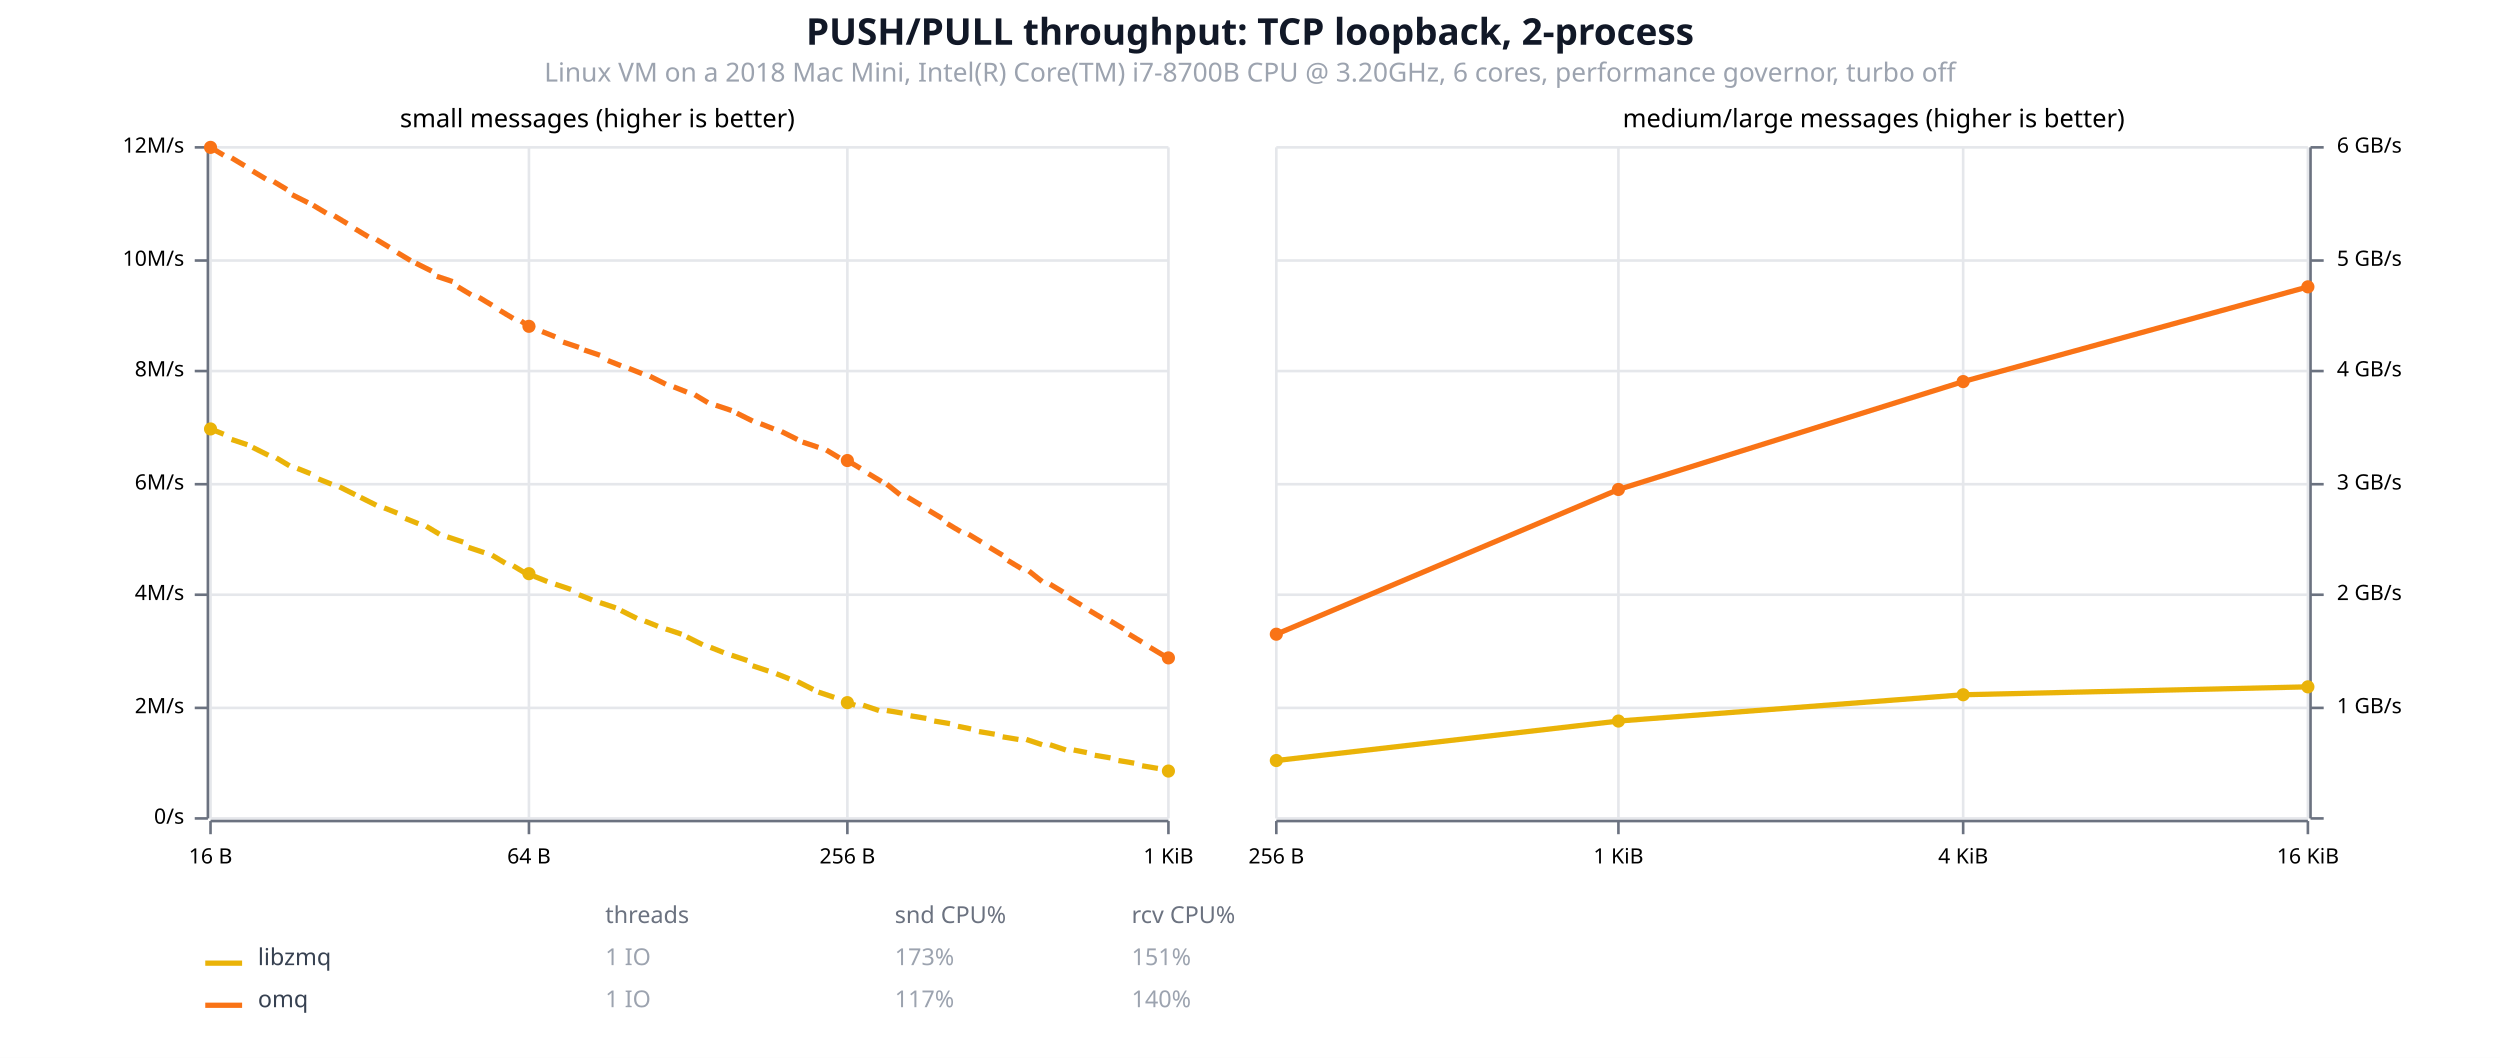
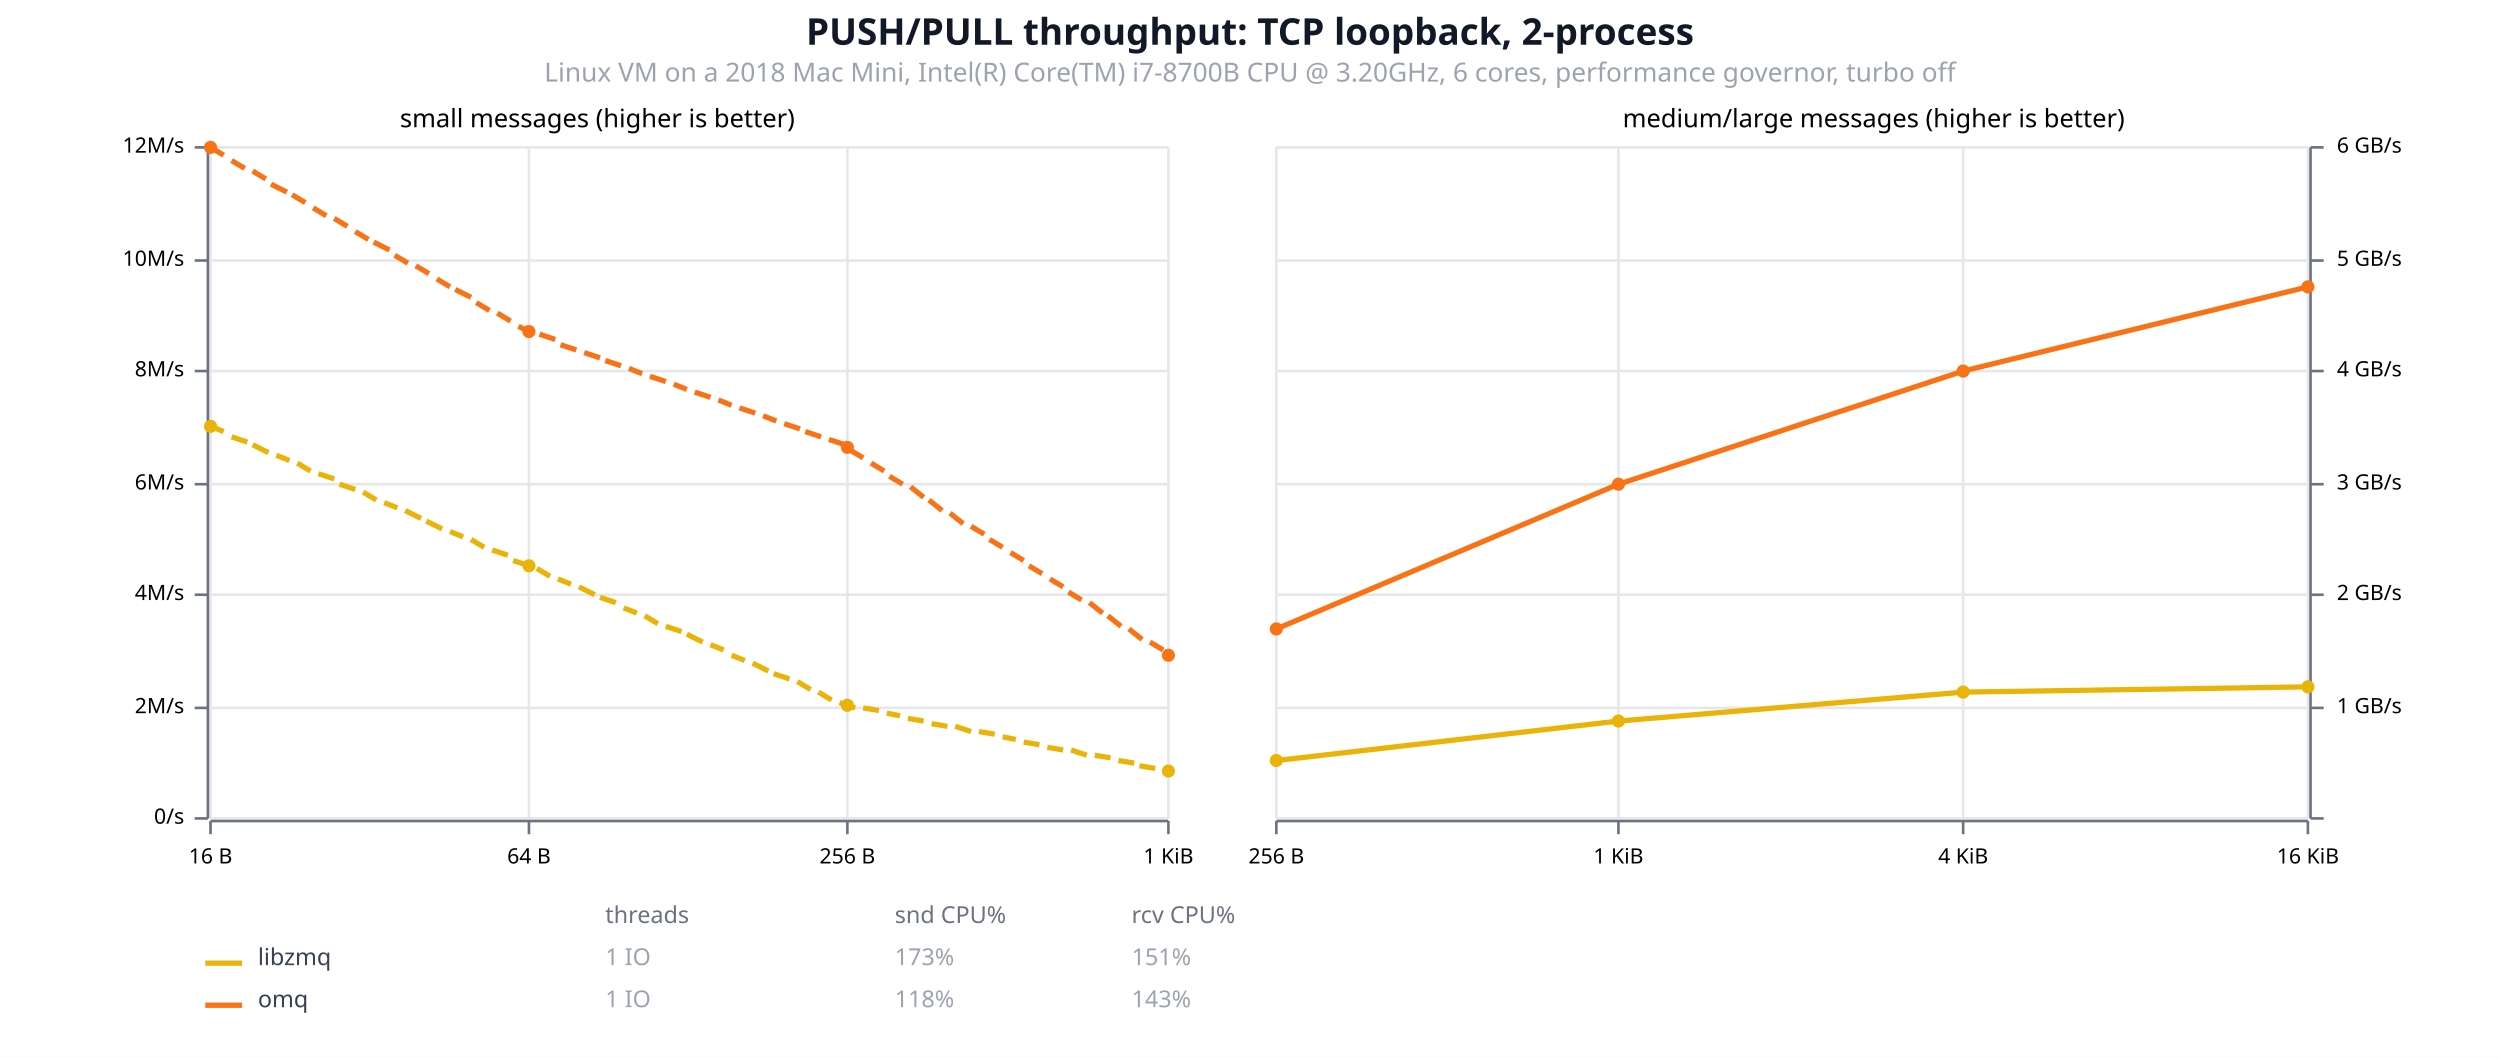
<svg xmlns="http://www.w3.org/2000/svg" viewBox="0 0 950 402" font-family="system-ui, -apple-system, sans-serif">
  <rect x="0" y="0" width="950" height="402" opacity="1" fill="#FFFFFF" stroke="none" />
  <text x="475" y="17" text-anchor="middle" font-family="sans-serif" font-size="14" font-weight="bold" fill="#111827">PUSH/PULL throughput: TCP loopback, 2-process</text>
  <text x="475" y="31" text-anchor="middle" font-family="sans-serif" font-size="10" fill="#9ca3af">Linux VM on a 2018 Mac Mini, Intel(R) Core(TM) i7-8700B CPU @ 3.20GHz, 6 cores, performance governor, turbo off</text>
  <text x="227" y="41" dy="0.76em" text-anchor="middle" font-family="sans-serif" font-size="9.677" opacity="1" fill="#000000">
small messages (higher is better)
</text>
  <line opacity="1" stroke="#E5E7EB" stroke-width="1" x1="80" y1="311" x2="80" y2="56" />
  <line opacity="1" stroke="#E5E7EB" stroke-width="1" x1="201" y1="311" x2="201" y2="56" />
  <line opacity="1" stroke="#E5E7EB" stroke-width="1" x1="322" y1="311" x2="322" y2="56" />
  <line opacity="1" stroke="#E5E7EB" stroke-width="1" x1="444" y1="311" x2="444" y2="56" />
  <line opacity="1" stroke="#E5E7EB" stroke-width="1" x1="80" y1="311" x2="444" y2="311" />
  <line opacity="1" stroke="#E5E7EB" stroke-width="1" x1="80" y1="269" x2="444" y2="269" />
  <line opacity="1" stroke="#E5E7EB" stroke-width="1" x1="80" y1="226" x2="444" y2="226" />
  <line opacity="1" stroke="#E5E7EB" stroke-width="1" x1="80" y1="184" x2="444" y2="184" />
  <line opacity="1" stroke="#E5E7EB" stroke-width="1" x1="80" y1="141" x2="444" y2="141" />
  <line opacity="1" stroke="#E5E7EB" stroke-width="1" x1="80" y1="99" x2="444" y2="99" />
  <line opacity="1" stroke="#E5E7EB" stroke-width="1" x1="80" y1="56" x2="444" y2="56" />
  <polyline fill="none" opacity="1" stroke="#6B7280" stroke-width="1" points="79,56 79,311 " />
  <text x="70" y="311" dy="0.5ex" text-anchor="end" font-family="sans-serif" font-size="8.065" opacity="1" fill="#000000">
0/s
</text>
  <polyline fill="none" opacity="1" stroke="#6B7280" stroke-width="1" points="74,311 79,311 " />
  <text x="70" y="269" dy="0.5ex" text-anchor="end" font-family="sans-serif" font-size="8.065" opacity="1" fill="#000000">
2M/s
</text>
  <polyline fill="none" opacity="1" stroke="#6B7280" stroke-width="1" points="74,269 79,269 " />
  <text x="70" y="226" dy="0.5ex" text-anchor="end" font-family="sans-serif" font-size="8.065" opacity="1" fill="#000000">
4M/s
</text>
  <polyline fill="none" opacity="1" stroke="#6B7280" stroke-width="1" points="74,226 79,226 " />
  <text x="70" y="184" dy="0.5ex" text-anchor="end" font-family="sans-serif" font-size="8.065" opacity="1" fill="#000000">
6M/s
</text>
  <polyline fill="none" opacity="1" stroke="#6B7280" stroke-width="1" points="74,184 79,184 " />
  <text x="70" y="141" dy="0.5ex" text-anchor="end" font-family="sans-serif" font-size="8.065" opacity="1" fill="#000000">
8M/s
</text>
  <polyline fill="none" opacity="1" stroke="#6B7280" stroke-width="1" points="74,141 79,141 " />
  <text x="70" y="99" dy="0.5ex" text-anchor="end" font-family="sans-serif" font-size="8.065" opacity="1" fill="#000000">
10M/s
</text>
  <polyline fill="none" opacity="1" stroke="#6B7280" stroke-width="1" points="74,99 79,99 " />
  <text x="70" y="56" dy="0.5ex" text-anchor="end" font-family="sans-serif" font-size="8.065" opacity="1" fill="#000000">
12M/s
</text>
  <polyline fill="none" opacity="1" stroke="#6B7280" stroke-width="1" points="74,56 79,56 " />
  <polyline fill="none" opacity="1" stroke="#6B7280" stroke-width="1" points="80,312 444,312 " />
  <text x="80" y="322" dy="0.76em" text-anchor="middle" font-family="sans-serif" font-size="8.065" opacity="1" fill="#000000">
16 B
</text>
  <polyline fill="none" opacity="1" stroke="#6B7280" stroke-width="1" points="80,312 80,317 " />
  <text x="201" y="322" dy="0.76em" text-anchor="middle" font-family="sans-serif" font-size="8.065" opacity="1" fill="#000000">
64 B
</text>
  <polyline fill="none" opacity="1" stroke="#6B7280" stroke-width="1" points="201,312 201,317 " />
  <text x="322" y="322" dy="0.76em" text-anchor="middle" font-family="sans-serif" font-size="8.065" opacity="1" fill="#000000">
256 B
</text>
  <polyline fill="none" opacity="1" stroke="#6B7280" stroke-width="1" points="322,312 322,317 " />
  <text x="444" y="322" dy="0.76em" text-anchor="middle" font-family="sans-serif" font-size="8.065" opacity="1" fill="#000000">
1 KiB
</text>
  <polyline fill="none" opacity="1" stroke="#6B7280" stroke-width="1" points="444,312 444,317 " />
-   <polyline fill="none" opacity="1" stroke="#EAB308" stroke-width="2" points="80,163 85,165 " />
-   <polyline fill="none" opacity="1" stroke="#EAB308" stroke-width="2" points="88,167 94,169 " />
-   <polyline fill="none" opacity="1" stroke="#EAB308" stroke-width="2" points="96,170 102,173 " />
-   <polyline fill="none" opacity="1" stroke="#EAB308" stroke-width="2" points="105,174 110,177 " />
-   <polyline fill="none" opacity="1" stroke="#EAB308" stroke-width="2" points="113,178 118,180 " />
-   <polyline fill="none" opacity="1" stroke="#EAB308" stroke-width="2" points="121,182 126,184 " />
-   <polyline fill="none" opacity="1" stroke="#EAB308" stroke-width="2" points="129,185 135,188 " />
-   <polyline fill="none" opacity="1" stroke="#EAB308" stroke-width="2" points="137,189 143,192 " />
-   <polyline fill="none" opacity="1" stroke="#EAB308" stroke-width="2" points="146,193 151,195 " />
-   <polyline fill="none" opacity="1" stroke="#EAB308" stroke-width="2" points="154,197 159,199 " />
-   <polyline fill="none" opacity="1" stroke="#EAB308" stroke-width="2" points="162,200 167,203 " />
-   <polyline fill="none" opacity="1" stroke="#EAB308" stroke-width="2" points="170,204 176,206 " />
-   <polyline fill="none" opacity="1" stroke="#EAB308" stroke-width="2" points="178,208 184,210 " />
-   <polyline fill="none" opacity="1" stroke="#EAB308" stroke-width="2" points="187,211 192,214 " />
-   <polyline fill="none" opacity="1" stroke="#EAB308" stroke-width="2" points="195,215 200,218 " />
-   <polyline fill="none" opacity="1" stroke="#EAB308" stroke-width="2" points="203,219 208,221 " />
-   <polyline fill="none" opacity="1" stroke="#EAB308" stroke-width="2" points="211,222 217,224 " />
-   <polyline fill="none" opacity="1" stroke="#EAB308" stroke-width="2" points="220,226 225,228 " />
-   <polyline fill="none" opacity="1" stroke="#EAB308" stroke-width="2" points="228,229 234,231 " />
-   <polyline fill="none" opacity="1" stroke="#EAB308" stroke-width="2" points="236,232 242,235 " />
-   <polyline fill="none" opacity="1" stroke="#EAB308" stroke-width="2" points="245,236 250,238 " />
-   <polyline fill="none" opacity="1" stroke="#EAB308" stroke-width="2" points="253,239 259,241 " />
-   <polyline fill="none" opacity="1" stroke="#EAB308" stroke-width="2" points="261,242 267,245 " />
-   <polyline fill="none" opacity="1" stroke="#EAB308" stroke-width="2" points="270,246 275,248 " />
-   <polyline fill="none" opacity="1" stroke="#EAB308" stroke-width="2" points="278,249 284,251 " />
-   <polyline fill="none" opacity="1" stroke="#EAB308" stroke-width="2" points="286,253 292,255 " />
-   <polyline fill="none" opacity="1" stroke="#EAB308" stroke-width="2" points="295,256 300,258 " />
-   <polyline fill="none" opacity="1" stroke="#EAB308" stroke-width="2" points="303,259 309,262 " />
-   <polyline fill="none" opacity="1" stroke="#EAB308" stroke-width="2" points="311,263 317,265 " />
-   <polyline fill="none" opacity="1" stroke="#EAB308" stroke-width="2" points="320,266 322,267 325,268 " />
-   <polyline fill="none" opacity="1" stroke="#EAB308" stroke-width="2" points="328,268 334,270 " />
-   <polyline fill="none" opacity="1" stroke="#EAB308" stroke-width="2" points="337,270 343,271 " />
-   <polyline fill="none" opacity="1" stroke="#EAB308" stroke-width="2" points="346,272 352,273 " />
-   <polyline fill="none" opacity="1" stroke="#EAB308" stroke-width="2" points="355,274 361,275 " />
-   <polyline fill="none" opacity="1" stroke="#EAB308" stroke-width="2" points="364,276 369,277 " />
+   <polyline fill="none" opacity="1" stroke="#EAB308" stroke-width="2" points="80,162 85,164 " />
+   <polyline fill="none" opacity="1" stroke="#EAB308" stroke-width="2" points="88,166 94,168 " />
+   <polyline fill="none" opacity="1" stroke="#EAB308" stroke-width="2" points="96,169 102,172 " />
+   <polyline fill="none" opacity="1" stroke="#EAB308" stroke-width="2" points="105,173 110,175 " />
+   <polyline fill="none" opacity="1" stroke="#EAB308" stroke-width="2" points="113,176 118,179 " />
+   <polyline fill="none" opacity="1" stroke="#EAB308" stroke-width="2" points="121,180 127,182 " />
+   <polyline fill="none" opacity="1" stroke="#EAB308" stroke-width="2" points="129,184 135,186 " />
+   <polyline fill="none" opacity="1" stroke="#EAB308" stroke-width="2" points="138,187 143,190 " />
+   <polyline fill="none" opacity="1" stroke="#EAB308" stroke-width="2" points="146,191 151,193 " />
+   <polyline fill="none" opacity="1" stroke="#EAB308" stroke-width="2" points="154,194 160,197 " />
+   <polyline fill="none" opacity="1" stroke="#EAB308" stroke-width="2" points="162,198 168,201 " />
+   <polyline fill="none" opacity="1" stroke="#EAB308" stroke-width="2" points="171,202 176,204 " />
+   <polyline fill="none" opacity="1" stroke="#EAB308" stroke-width="2" points="179,205 184,208 " />
+   <polyline fill="none" opacity="1" stroke="#EAB308" stroke-width="2" points="187,209 193,211 " />
+   <polyline fill="none" opacity="1" stroke="#EAB308" stroke-width="2" points="195,213 201,215 " />
+   <polyline fill="none" opacity="1" stroke="#EAB308" stroke-width="2" points="204,216 209,219 " />
+   <polyline fill="none" opacity="1" stroke="#EAB308" stroke-width="2" points="212,220 217,222 " />
+   <polyline fill="none" opacity="1" stroke="#EAB308" stroke-width="2" points="220,223 226,226 " />
+   <polyline fill="none" opacity="1" stroke="#EAB308" stroke-width="2" points="228,227 234,229 " />
+   <polyline fill="none" opacity="1" stroke="#EAB308" stroke-width="2" points="237,231 242,233 " />
+   <polyline fill="none" opacity="1" stroke="#EAB308" stroke-width="2" points="245,234 250,237 " />
+   <polyline fill="none" opacity="1" stroke="#EAB308" stroke-width="2" points="253,238 259,240 " />
+   <polyline fill="none" opacity="1" stroke="#EAB308" stroke-width="2" points="261,241 267,244 " />
+   <polyline fill="none" opacity="1" stroke="#EAB308" stroke-width="2" points="270,245 275,247 " />
+   <polyline fill="none" opacity="1" stroke="#EAB308" stroke-width="2" points="278,249 283,251 " />
+   <polyline fill="none" opacity="1" stroke="#EAB308" stroke-width="2" points="286,252 292,255 " />
+   <polyline fill="none" opacity="1" stroke="#EAB308" stroke-width="2" points="294,256 300,258 " />
+   <polyline fill="none" opacity="1" stroke="#EAB308" stroke-width="2" points="303,259 308,262 " />
+   <polyline fill="none" opacity="1" stroke="#EAB308" stroke-width="2" points="311,263 316,266 " />
+   <polyline fill="none" opacity="1" stroke="#EAB308" stroke-width="2" points="319,267 322,268 325,269 " />
+   <polyline fill="none" opacity="1" stroke="#EAB308" stroke-width="2" points="328,269 334,270 " />
+   <polyline fill="none" opacity="1" stroke="#EAB308" stroke-width="2" points="337,271 342,272 " />
+   <polyline fill="none" opacity="1" stroke="#EAB308" stroke-width="2" points="345,273 351,274 " />
+   <polyline fill="none" opacity="1" stroke="#EAB308" stroke-width="2" points="354,275 360,276 " />
+   <polyline fill="none" opacity="1" stroke="#EAB308" stroke-width="2" points="363,276 369,278 " />
  <polyline fill="none" opacity="1" stroke="#EAB308" stroke-width="2" points="372,278 378,279 " />
-   <polyline fill="none" opacity="1" stroke="#EAB308" stroke-width="2" points="381,280 387,281 " />
-   <polyline fill="none" opacity="1" stroke="#EAB308" stroke-width="2" points="390,281 396,283 " />
-   <polyline fill="none" opacity="1" stroke="#EAB308" stroke-width="2" points="399,283 405,285 " />
-   <polyline fill="none" opacity="1" stroke="#EAB308" stroke-width="2" points="408,285 413,286 " />
+   <polyline fill="none" opacity="1" stroke="#EAB308" stroke-width="2" points="381,280 386,281 " />
+   <polyline fill="none" opacity="1" stroke="#EAB308" stroke-width="2" points="389,282 395,283 " />
+   <polyline fill="none" opacity="1" stroke="#EAB308" stroke-width="2" points="398,284 404,285 " />
+   <polyline fill="none" opacity="1" stroke="#EAB308" stroke-width="2" points="407,285 413,287 " />
  <polyline fill="none" opacity="1" stroke="#EAB308" stroke-width="2" points="416,287 422,288 " />
  <polyline fill="none" opacity="1" stroke="#EAB308" stroke-width="2" points="425,289 431,290 " />
-   <polyline fill="none" opacity="1" stroke="#EAB308" stroke-width="2" points="434,291 440,292 " />
-   <polyline fill="none" opacity="1" stroke="#EAB308" stroke-width="2" points="443,293 444,293 " />
-   <circle cx="80" cy="163" r="2.5" opacity="1" fill="#EAB308" stroke="none" stroke-width="1" />
-   <circle cx="201" cy="218" r="2.5" opacity="1" fill="#EAB308" stroke="none" stroke-width="1" />
-   <circle cx="322" cy="267" r="2.5" opacity="1" fill="#EAB308" stroke="none" stroke-width="1" />
+   <polyline fill="none" opacity="1" stroke="#EAB308" stroke-width="2" points="433,291 439,292 " />
+   <polyline fill="none" opacity="1" stroke="#EAB308" stroke-width="2" points="442,293 444,293 " />
+   <circle cx="80" cy="162" r="2.5" opacity="1" fill="#EAB308" stroke="none" stroke-width="1" />
+   <circle cx="201" cy="215" r="2.5" opacity="1" fill="#EAB308" stroke="none" stroke-width="1" />
+   <circle cx="322" cy="268" r="2.5" opacity="1" fill="#EAB308" stroke="none" stroke-width="1" />
  <circle cx="444" cy="293" r="2.5" opacity="1" fill="#EAB308" stroke="none" stroke-width="1" />
  <polyline fill="none" opacity="1" stroke="#F97316" stroke-width="2" points="80,56 85,59 " />
-   <polyline fill="none" opacity="1" stroke="#F97316" stroke-width="2" points="88,60 93,63 " />
+   <polyline fill="none" opacity="1" stroke="#F97316" stroke-width="2" points="88,61 93,64 " />
  <polyline fill="none" opacity="1" stroke="#F97316" stroke-width="2" points="96,65 101,68 " />
-   <polyline fill="none" opacity="1" stroke="#F97316" stroke-width="2" points="104,69 109,72 " />
-   <polyline fill="none" opacity="1" stroke="#F97316" stroke-width="2" points="111,74 117,77 " />
-   <polyline fill="none" opacity="1" stroke="#F97316" stroke-width="2" points="119,78 124,81 " />
-   <polyline fill="none" opacity="1" stroke="#F97316" stroke-width="2" points="127,82 132,85 " />
-   <polyline fill="none" opacity="1" stroke="#F97316" stroke-width="2" points="135,87 140,90 " />
-   <polyline fill="none" opacity="1" stroke="#F97316" stroke-width="2" points="143,91 148,94 " />
-   <polyline fill="none" opacity="1" stroke="#F97316" stroke-width="2" points="151,96 156,99 " />
-   <polyline fill="none" opacity="1" stroke="#F97316" stroke-width="2" points="158,100 164,103 " />
-   <polyline fill="none" opacity="1" stroke="#F97316" stroke-width="2" points="166,105 172,107 " />
-   <polyline fill="none" opacity="1" stroke="#F97316" stroke-width="2" points="174,109 179,112 " />
-   <polyline fill="none" opacity="1" stroke="#F97316" stroke-width="2" points="182,113 187,116 " />
-   <polyline fill="none" opacity="1" stroke="#F97316" stroke-width="2" points="190,118 195,121 " />
-   <polyline fill="none" opacity="1" stroke="#F97316" stroke-width="2" points="198,122 201,124 203,125 " />
-   <polyline fill="none" opacity="1" stroke="#F97316" stroke-width="2" points="206,126 211,128 " />
-   <polyline fill="none" opacity="1" stroke="#F97316" stroke-width="2" points="214,130 220,132 " />
-   <polyline fill="none" opacity="1" stroke="#F97316" stroke-width="2" points="222,133 228,135 " />
-   <polyline fill="none" opacity="1" stroke="#F97316" stroke-width="2" points="231,137 236,139 " />
+   <polyline fill="none" opacity="1" stroke="#F97316" stroke-width="2" points="103,70 109,73 " />
+   <polyline fill="none" opacity="1" stroke="#F97316" stroke-width="2" points="111,74 116,77 " />
+   <polyline fill="none" opacity="1" stroke="#F97316" stroke-width="2" points="119,79 124,82 " />
+   <polyline fill="none" opacity="1" stroke="#F97316" stroke-width="2" points="127,83 132,86 " />
+   <polyline fill="none" opacity="1" stroke="#F97316" stroke-width="2" points="135,88 140,91 " />
+   <polyline fill="none" opacity="1" stroke="#F97316" stroke-width="2" points="142,92 148,95 " />
+   <polyline fill="none" opacity="1" stroke="#F97316" stroke-width="2" points="150,97 155,100 " />
+   <polyline fill="none" opacity="1" stroke="#F97316" stroke-width="2" points="158,101 163,104 " />
+   <polyline fill="none" opacity="1" stroke="#F97316" stroke-width="2" points="166,106 171,109 " />
+   <polyline fill="none" opacity="1" stroke="#F97316" stroke-width="2" points="173,110 179,113 " />
+   <polyline fill="none" opacity="1" stroke="#F97316" stroke-width="2" points="181,115 186,118 " />
+   <polyline fill="none" opacity="1" stroke="#F97316" stroke-width="2" points="189,119 194,122 " />
+   <polyline fill="none" opacity="1" stroke="#F97316" stroke-width="2" points="197,124 201,126 202,126 " />
+   <polyline fill="none" opacity="1" stroke="#F97316" stroke-width="2" points="205,127 211,129 " />
+   <polyline fill="none" opacity="1" stroke="#F97316" stroke-width="2" points="213,131 219,133 " />
+   <polyline fill="none" opacity="1" stroke="#F97316" stroke-width="2" points="222,134 228,136 " />
+   <polyline fill="none" opacity="1" stroke="#F97316" stroke-width="2" points="230,137 236,139 " />
  <polyline fill="none" opacity="1" stroke="#F97316" stroke-width="2" points="239,140 244,142 " />
-   <polyline fill="none" opacity="1" stroke="#F97316" stroke-width="2" points="247,143 253,146 " />
-   <polyline fill="none" opacity="1" stroke="#F97316" stroke-width="2" points="256,147 261,149 " />
-   <polyline fill="none" opacity="1" stroke="#F97316" stroke-width="2" points="264,150 269,153 " />
-   <polyline fill="none" opacity="1" stroke="#F97316" stroke-width="2" points="272,154 278,156 " />
-   <polyline fill="none" opacity="1" stroke="#F97316" stroke-width="2" points="280,157 286,160 " />
-   <polyline fill="none" opacity="1" stroke="#F97316" stroke-width="2" points="289,161 294,163 " />
-   <polyline fill="none" opacity="1" stroke="#F97316" stroke-width="2" points="297,164 303,167 " />
-   <polyline fill="none" opacity="1" stroke="#F97316" stroke-width="2" points="305,168 311,170 " />
-   <polyline fill="none" opacity="1" stroke="#F97316" stroke-width="2" points="314,171 319,174 " />
-   <polyline fill="none" opacity="1" stroke="#F97316" stroke-width="2" points="322,175 322,175 327,178 " />
-   <polyline fill="none" opacity="1" stroke="#F97316" stroke-width="2" points="330,180 335,183 " />
-   <polyline fill="none" opacity="1" stroke="#F97316" stroke-width="2" points="337,184 342,188 " />
-   <polyline fill="none" opacity="1" stroke="#F97316" stroke-width="2" points="345,189 350,192 " />
-   <polyline fill="none" opacity="1" stroke="#F97316" stroke-width="2" points="353,194 358,197 " />
-   <polyline fill="none" opacity="1" stroke="#F97316" stroke-width="2" points="360,199 365,202 " />
-   <polyline fill="none" opacity="1" stroke="#F97316" stroke-width="2" points="368,203 373,206 " />
-   <polyline fill="none" opacity="1" stroke="#F97316" stroke-width="2" points="376,208 381,211 " />
-   <polyline fill="none" opacity="1" stroke="#F97316" stroke-width="2" points="383,213 388,216 " />
-   <polyline fill="none" opacity="1" stroke="#F97316" stroke-width="2" points="391,217 396,221 " />
-   <polyline fill="none" opacity="1" stroke="#F97316" stroke-width="2" points="399,222 404,225 " />
-   <polyline fill="none" opacity="1" stroke="#F97316" stroke-width="2" points="406,227 411,230 " />
-   <polyline fill="none" opacity="1" stroke="#F97316" stroke-width="2" points="414,232 419,235 " />
-   <polyline fill="none" opacity="1" stroke="#F97316" stroke-width="2" points="422,236 427,239 " />
-   <polyline fill="none" opacity="1" stroke="#F97316" stroke-width="2" points="429,241 434,244 " />
-   <polyline fill="none" opacity="1" stroke="#F97316" stroke-width="2" points="437,246 442,249 " />
+   <polyline fill="none" opacity="1" stroke="#F97316" stroke-width="2" points="247,143 253,145 " />
+   <polyline fill="none" opacity="1" stroke="#F97316" stroke-width="2" points="256,146 261,148 " />
+   <polyline fill="none" opacity="1" stroke="#F97316" stroke-width="2" points="264,149 270,151 " />
+   <polyline fill="none" opacity="1" stroke="#F97316" stroke-width="2" points="273,152 278,154 " />
+   <polyline fill="none" opacity="1" stroke="#F97316" stroke-width="2" points="281,155 287,157 " />
+   <polyline fill="none" opacity="1" stroke="#F97316" stroke-width="2" points="290,158 295,160 " />
+   <polyline fill="none" opacity="1" stroke="#F97316" stroke-width="2" points="298,161 304,163 " />
+   <polyline fill="none" opacity="1" stroke="#F97316" stroke-width="2" points="306,164 312,166 " />
+   <polyline fill="none" opacity="1" stroke="#F97316" stroke-width="2" points="315,167 321,169 " />
+   <polyline fill="none" opacity="1" stroke="#F97316" stroke-width="2" points="323,171 328,174 " />
+   <polyline fill="none" opacity="1" stroke="#F97316" stroke-width="2" points="331,176 336,179 " />
+   <polyline fill="none" opacity="1" stroke="#F97316" stroke-width="2" points="338,181 343,184 " />
+   <polyline fill="none" opacity="1" stroke="#F97316" stroke-width="2" points="346,185 351,189 " />
+   <polyline fill="none" opacity="1" stroke="#F97316" stroke-width="2" points="353,190 358,194 " />
+   <polyline fill="none" opacity="1" stroke="#F97316" stroke-width="2" points="361,195 366,199 " />
+   <polyline fill="none" opacity="1" stroke="#F97316" stroke-width="2" points="369,200 374,203 " />
+   <polyline fill="none" opacity="1" stroke="#F97316" stroke-width="2" points="376,205 381,208 " />
+   <polyline fill="none" opacity="1" stroke="#F97316" stroke-width="2" points="384,210 389,213 " />
+   <polyline fill="none" opacity="1" stroke="#F97316" stroke-width="2" points="391,215 396,218 " />
+   <polyline fill="none" opacity="1" stroke="#F97316" stroke-width="2" points="399,220 404,223 " />
+   <polyline fill="none" opacity="1" stroke="#F97316" stroke-width="2" points="406,225 411,228 " />
+   <polyline fill="none" opacity="1" stroke="#F97316" stroke-width="2" points="414,229 419,233 " />
+   <polyline fill="none" opacity="1" stroke="#F97316" stroke-width="2" points="421,234 426,238 " />
+   <polyline fill="none" opacity="1" stroke="#F97316" stroke-width="2" points="429,239 434,243 " />
+   <polyline fill="none" opacity="1" stroke="#F97316" stroke-width="2" points="437,244 442,247 " />
  <circle cx="80" cy="56" r="2.5" opacity="1" fill="#F97316" stroke="none" stroke-width="1" />
-   <circle cx="201" cy="124" r="2.5" opacity="1" fill="#F97316" stroke="none" stroke-width="1" />
-   <circle cx="322" cy="175" r="2.5" opacity="1" fill="#F97316" stroke="none" stroke-width="1" />
-   <circle cx="444" cy="250" r="2.5" opacity="1" fill="#F97316" stroke="none" stroke-width="1" />
+   <circle cx="201" cy="126" r="2.5" opacity="1" fill="#F97316" stroke="none" stroke-width="1" />
+   <circle cx="322" cy="170" r="2.5" opacity="1" fill="#F97316" stroke="none" stroke-width="1" />
+   <circle cx="444" cy="249" r="2.5" opacity="1" fill="#F97316" stroke="none" stroke-width="1" />
  <text x="712" y="41" dy="0.76em" text-anchor="middle" font-family="sans-serif" font-size="9.677" opacity="1" fill="#000000">
medium/large messages (higher is better)
</text>
  <line opacity="1" stroke="#E5E7EB" stroke-width="1" x1="485" y1="311" x2="485" y2="56" />
  <line opacity="1" stroke="#E5E7EB" stroke-width="1" x1="615" y1="311" x2="615" y2="56" />
  <line opacity="1" stroke="#E5E7EB" stroke-width="1" x1="746" y1="311" x2="746" y2="56" />
  <line opacity="1" stroke="#E5E7EB" stroke-width="1" x1="877" y1="311" x2="877" y2="56" />
  <line opacity="1" stroke="#E5E7EB" stroke-width="1" x1="485" y1="311" x2="877" y2="311" />
  <line opacity="1" stroke="#E5E7EB" stroke-width="1" x1="485" y1="269" x2="877" y2="269" />
  <line opacity="1" stroke="#E5E7EB" stroke-width="1" x1="485" y1="226" x2="877" y2="226" />
  <line opacity="1" stroke="#E5E7EB" stroke-width="1" x1="485" y1="184" x2="877" y2="184" />
  <line opacity="1" stroke="#E5E7EB" stroke-width="1" x1="485" y1="141" x2="877" y2="141" />
  <line opacity="1" stroke="#E5E7EB" stroke-width="1" x1="485" y1="99" x2="877" y2="99" />
  <line opacity="1" stroke="#E5E7EB" stroke-width="1" x1="485" y1="56" x2="877" y2="56" />
  <polyline fill="none" opacity="1" stroke="#6B7280" stroke-width="1" points="485,312 877,312 " />
  <text x="485" y="322" dy="0.76em" text-anchor="middle" font-family="sans-serif" font-size="8.065" opacity="1" fill="#000000">
256 B
</text>
  <polyline fill="none" opacity="1" stroke="#6B7280" stroke-width="1" points="485,312 485,317 " />
  <text x="615" y="322" dy="0.76em" text-anchor="middle" font-family="sans-serif" font-size="8.065" opacity="1" fill="#000000">
1 KiB
</text>
  <polyline fill="none" opacity="1" stroke="#6B7280" stroke-width="1" points="615,312 615,317 " />
  <text x="746" y="322" dy="0.76em" text-anchor="middle" font-family="sans-serif" font-size="8.065" opacity="1" fill="#000000">
4 KiB
</text>
  <polyline fill="none" opacity="1" stroke="#6B7280" stroke-width="1" points="746,312 746,317 " />
  <text x="877" y="322" dy="0.76em" text-anchor="middle" font-family="sans-serif" font-size="8.065" opacity="1" fill="#000000">
16 KiB
</text>
  <polyline fill="none" opacity="1" stroke="#6B7280" stroke-width="1" points="877,312 877,317 " />
  <polyline fill="none" opacity="1" stroke="#6B7280" stroke-width="1" points="878,56 878,311 " />
  <text x="888" y="311" dy="0.5ex" text-anchor="start" font-family="sans-serif" font-size="8.065" opacity="1" fill="#000000">

</text>
  <polyline fill="none" opacity="1" stroke="#6B7280" stroke-width="1" points="878,311 883,311 " />
  <text x="888" y="269" dy="0.5ex" text-anchor="start" font-family="sans-serif" font-size="8.065" opacity="1" fill="#000000">
1 GB/s
</text>
  <polyline fill="none" opacity="1" stroke="#6B7280" stroke-width="1" points="878,269 883,269 " />
  <text x="888" y="226" dy="0.5ex" text-anchor="start" font-family="sans-serif" font-size="8.065" opacity="1" fill="#000000">
2 GB/s
</text>
  <polyline fill="none" opacity="1" stroke="#6B7280" stroke-width="1" points="878,226 883,226 " />
  <text x="888" y="184" dy="0.5ex" text-anchor="start" font-family="sans-serif" font-size="8.065" opacity="1" fill="#000000">
3 GB/s
</text>
  <polyline fill="none" opacity="1" stroke="#6B7280" stroke-width="1" points="878,184 883,184 " />
  <text x="888" y="141" dy="0.5ex" text-anchor="start" font-family="sans-serif" font-size="8.065" opacity="1" fill="#000000">
4 GB/s
</text>
  <polyline fill="none" opacity="1" stroke="#6B7280" stroke-width="1" points="878,141 883,141 " />
  <text x="888" y="99" dy="0.5ex" text-anchor="start" font-family="sans-serif" font-size="8.065" opacity="1" fill="#000000">
5 GB/s
</text>
  <polyline fill="none" opacity="1" stroke="#6B7280" stroke-width="1" points="878,99 883,99 " />
  <text x="888" y="56" dy="0.5ex" text-anchor="start" font-family="sans-serif" font-size="8.065" opacity="1" fill="#000000">
6 GB/s
</text>
  <polyline fill="none" opacity="1" stroke="#6B7280" stroke-width="1" points="878,56 883,56 " />
-   <polyline fill="none" opacity="1" stroke="#EAB308" stroke-width="2" points="485,289 615,274 746,264 877,261 " />
+   <polyline fill="none" opacity="1" stroke="#EAB308" stroke-width="2" points="485,289 615,274 746,263 877,261 " />
  <circle cx="485" cy="289" r="2.5" opacity="1" fill="#EAB308" stroke="none" stroke-width="1" />
  <circle cx="615" cy="274" r="2.5" opacity="1" fill="#EAB308" stroke="none" stroke-width="1" />
-   <circle cx="746" cy="264" r="2.5" opacity="1" fill="#EAB308" stroke="none" stroke-width="1" />
+   <circle cx="746" cy="263" r="2.5" opacity="1" fill="#EAB308" stroke="none" stroke-width="1" />
  <circle cx="877" cy="261" r="2.5" opacity="1" fill="#EAB308" stroke="none" stroke-width="1" />
-   <polyline fill="none" opacity="1" stroke="#F97316" stroke-width="2" points="485,241 615,186 746,145 877,109 " />
-   <circle cx="485" cy="241" r="2.5" opacity="1" fill="#F97316" stroke="none" stroke-width="1" />
-   <circle cx="615" cy="186" r="2.5" opacity="1" fill="#F97316" stroke="none" stroke-width="1" />
-   <circle cx="746" cy="145" r="2.5" opacity="1" fill="#F97316" stroke="none" stroke-width="1" />
+   <polyline fill="none" opacity="1" stroke="#F97316" stroke-width="2" points="485,239 615,184 746,141 877,109 " />
+   <circle cx="485" cy="239" r="2.5" opacity="1" fill="#F97316" stroke="none" stroke-width="1" />
+   <circle cx="615" cy="184" r="2.5" opacity="1" fill="#F97316" stroke="none" stroke-width="1" />
+   <circle cx="746" cy="141" r="2.5" opacity="1" fill="#F97316" stroke="none" stroke-width="1" />
  <circle cx="877" cy="109" r="2.5" opacity="1" fill="#F97316" stroke="none" stroke-width="1" />
  <text x="230" y="344" dy="0.76em" text-anchor="start" font-family="sans-serif" font-size="8.871" opacity="1" fill="#6B7280">
threads
</text>
  <text x="340" y="344" dy="0.76em" text-anchor="start" font-family="sans-serif" font-size="8.871" opacity="1" fill="#6B7280">
snd CPU%
</text>
  <text x="430" y="344" dy="0.76em" text-anchor="start" font-family="sans-serif" font-size="8.871" opacity="1" fill="#6B7280">
rcv CPU%
</text>
  <polyline fill="none" opacity="1" stroke="#EAB308" stroke-width="2" points="78,366 92,366 " />
  <text x="98" y="360" dy="0.76em" text-anchor="start" font-family="sans-serif" font-size="8.871" opacity="1" fill="#374151">
libzmq
</text>
  <text x="230" y="360" dy="0.76em" text-anchor="start" font-family="sans-serif" font-size="8.871" opacity="1" fill="#9CA3AF">
1 IO
</text>
  <text x="340" y="360" dy="0.76em" text-anchor="start" font-family="sans-serif" font-size="8.871" opacity="1" fill="#9CA3AF">
173%
</text>
  <text x="430" y="360" dy="0.76em" text-anchor="start" font-family="sans-serif" font-size="8.871" opacity="1" fill="#9CA3AF">
151%
</text>
  <polyline fill="none" opacity="1" stroke="#F97316" stroke-width="2" points="78,382 92,382 " />
  <text x="98" y="376" dy="0.76em" text-anchor="start" font-family="sans-serif" font-size="8.871" opacity="1" fill="#374151">
omq
</text>
  <text x="230" y="376" dy="0.76em" text-anchor="start" font-family="sans-serif" font-size="8.871" opacity="1" fill="#9CA3AF">
1 IO
</text>
  <text x="340" y="376" dy="0.76em" text-anchor="start" font-family="sans-serif" font-size="8.871" opacity="1" fill="#9CA3AF">
- 117%
+ 118%
</text>
  <text x="430" y="376" dy="0.76em" text-anchor="start" font-family="sans-serif" font-size="8.871" opacity="1" fill="#9CA3AF">
- 140%
+ 143%
</text>
</svg>
